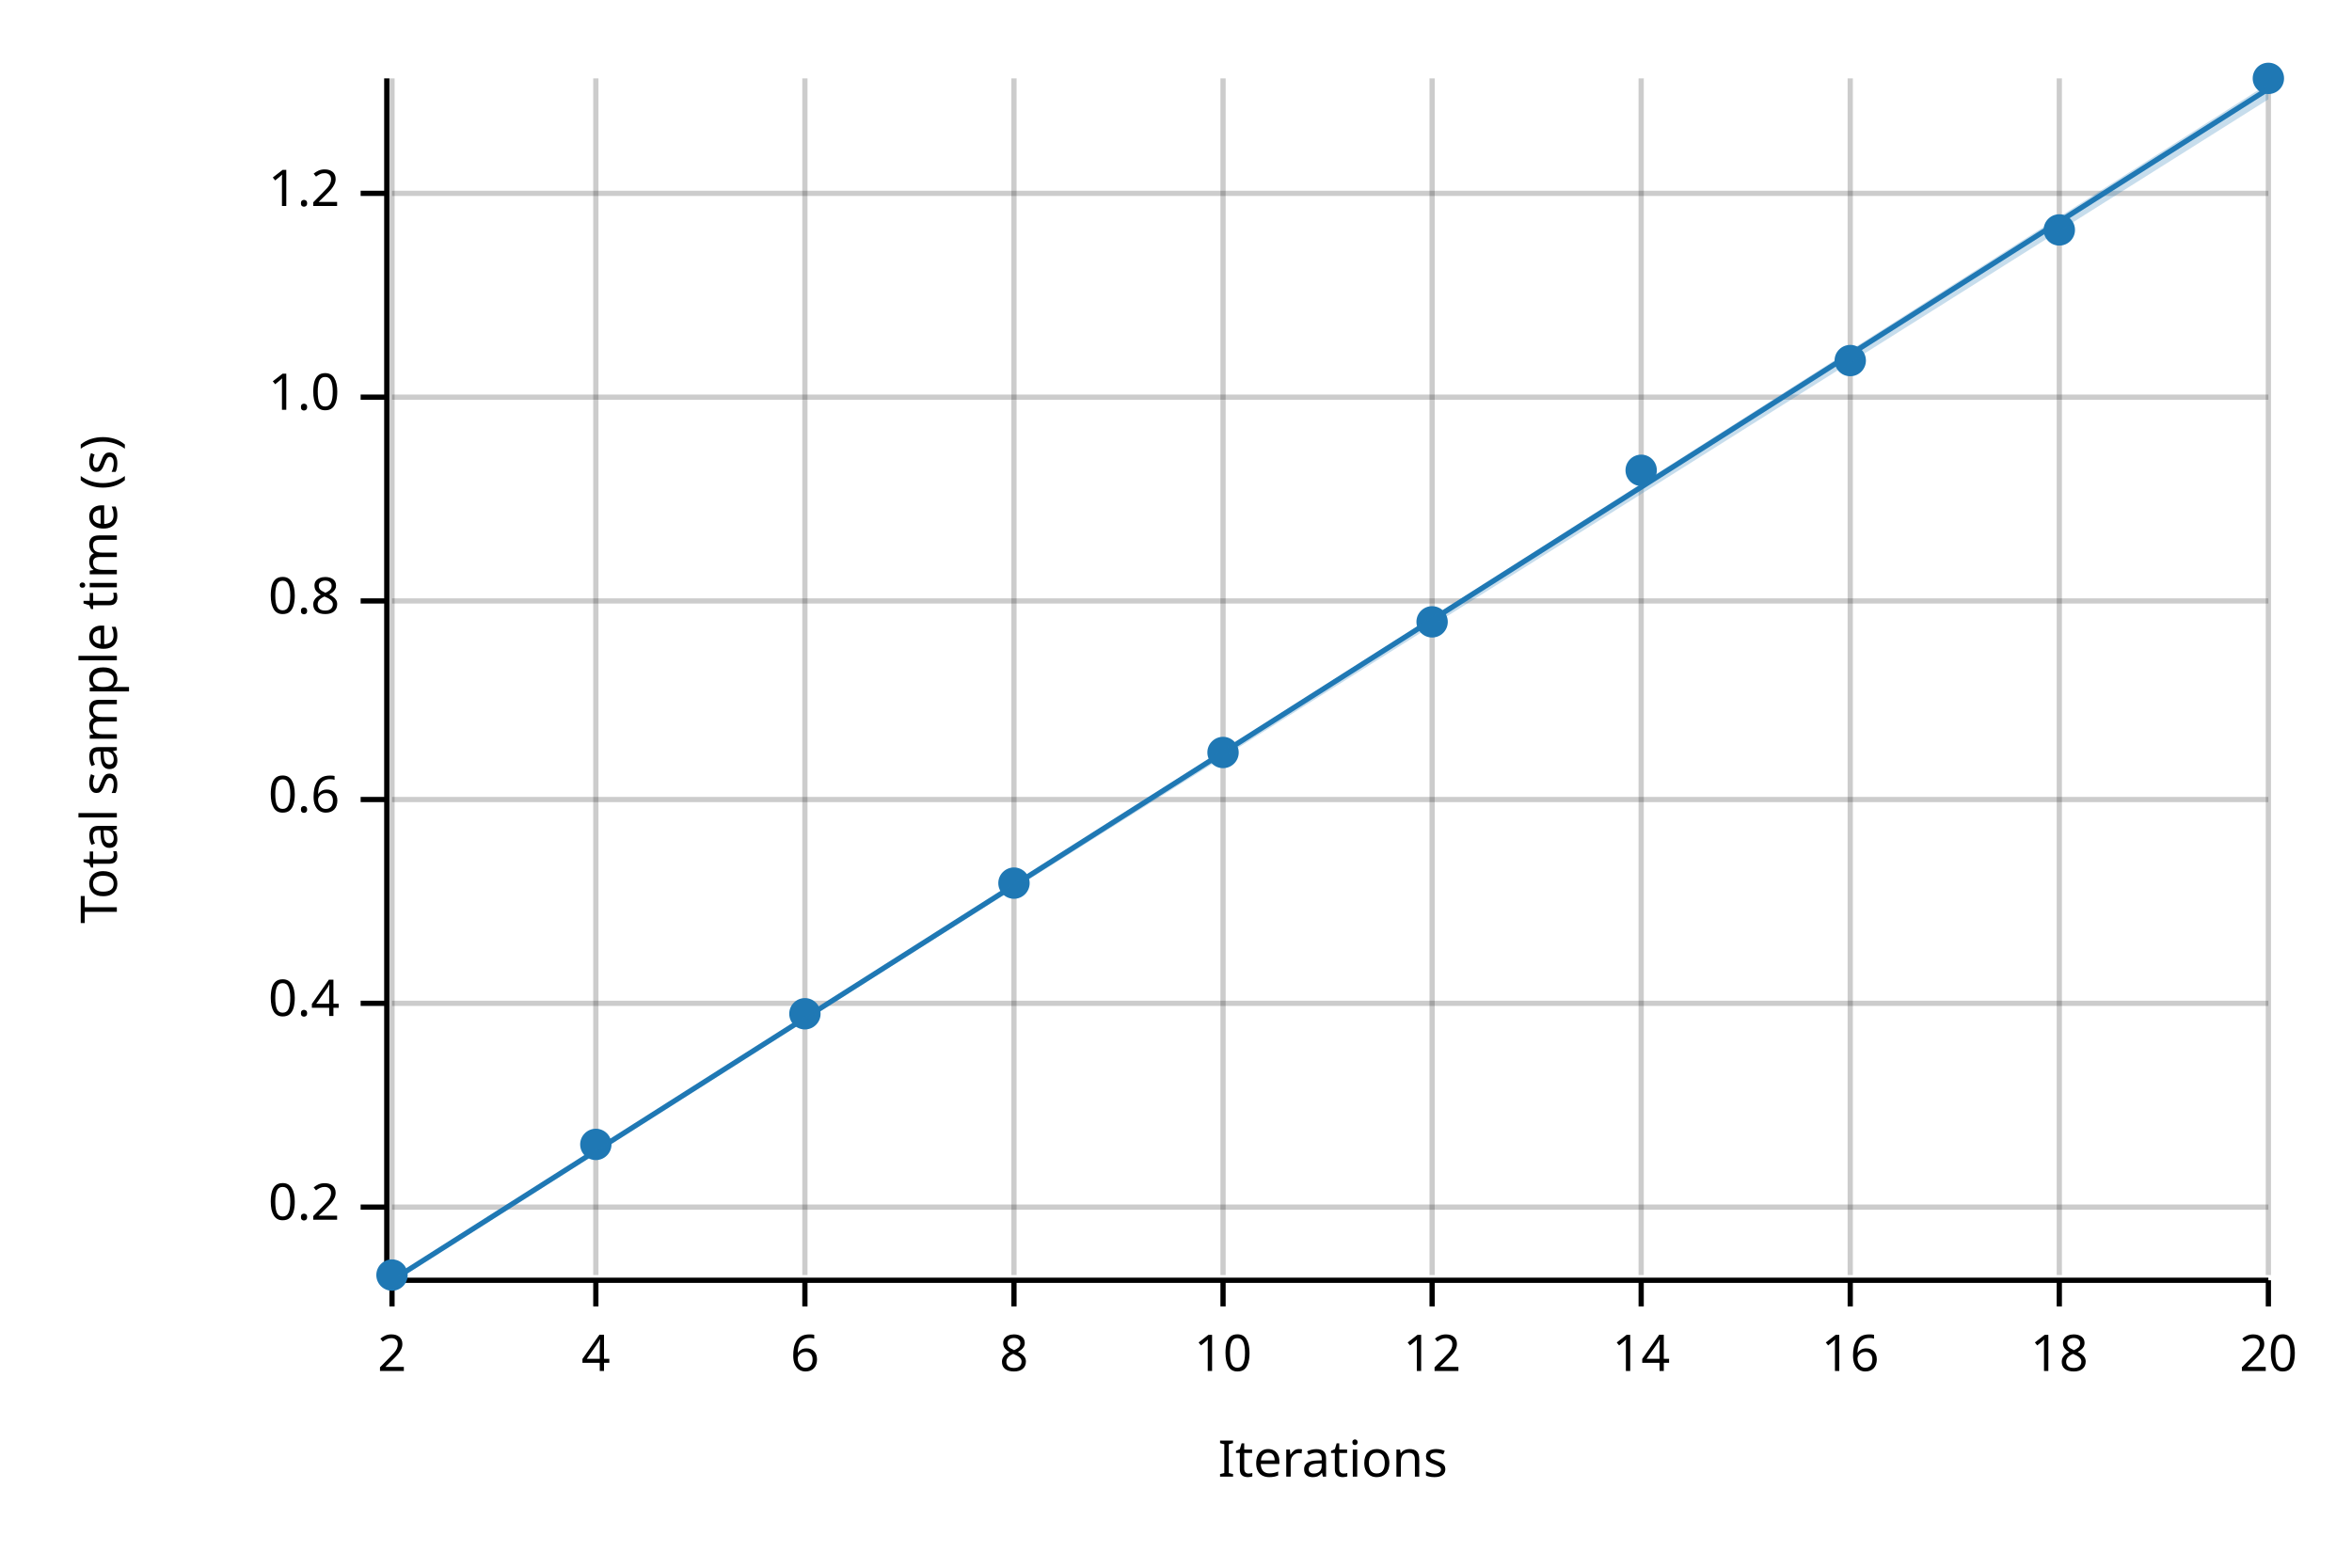
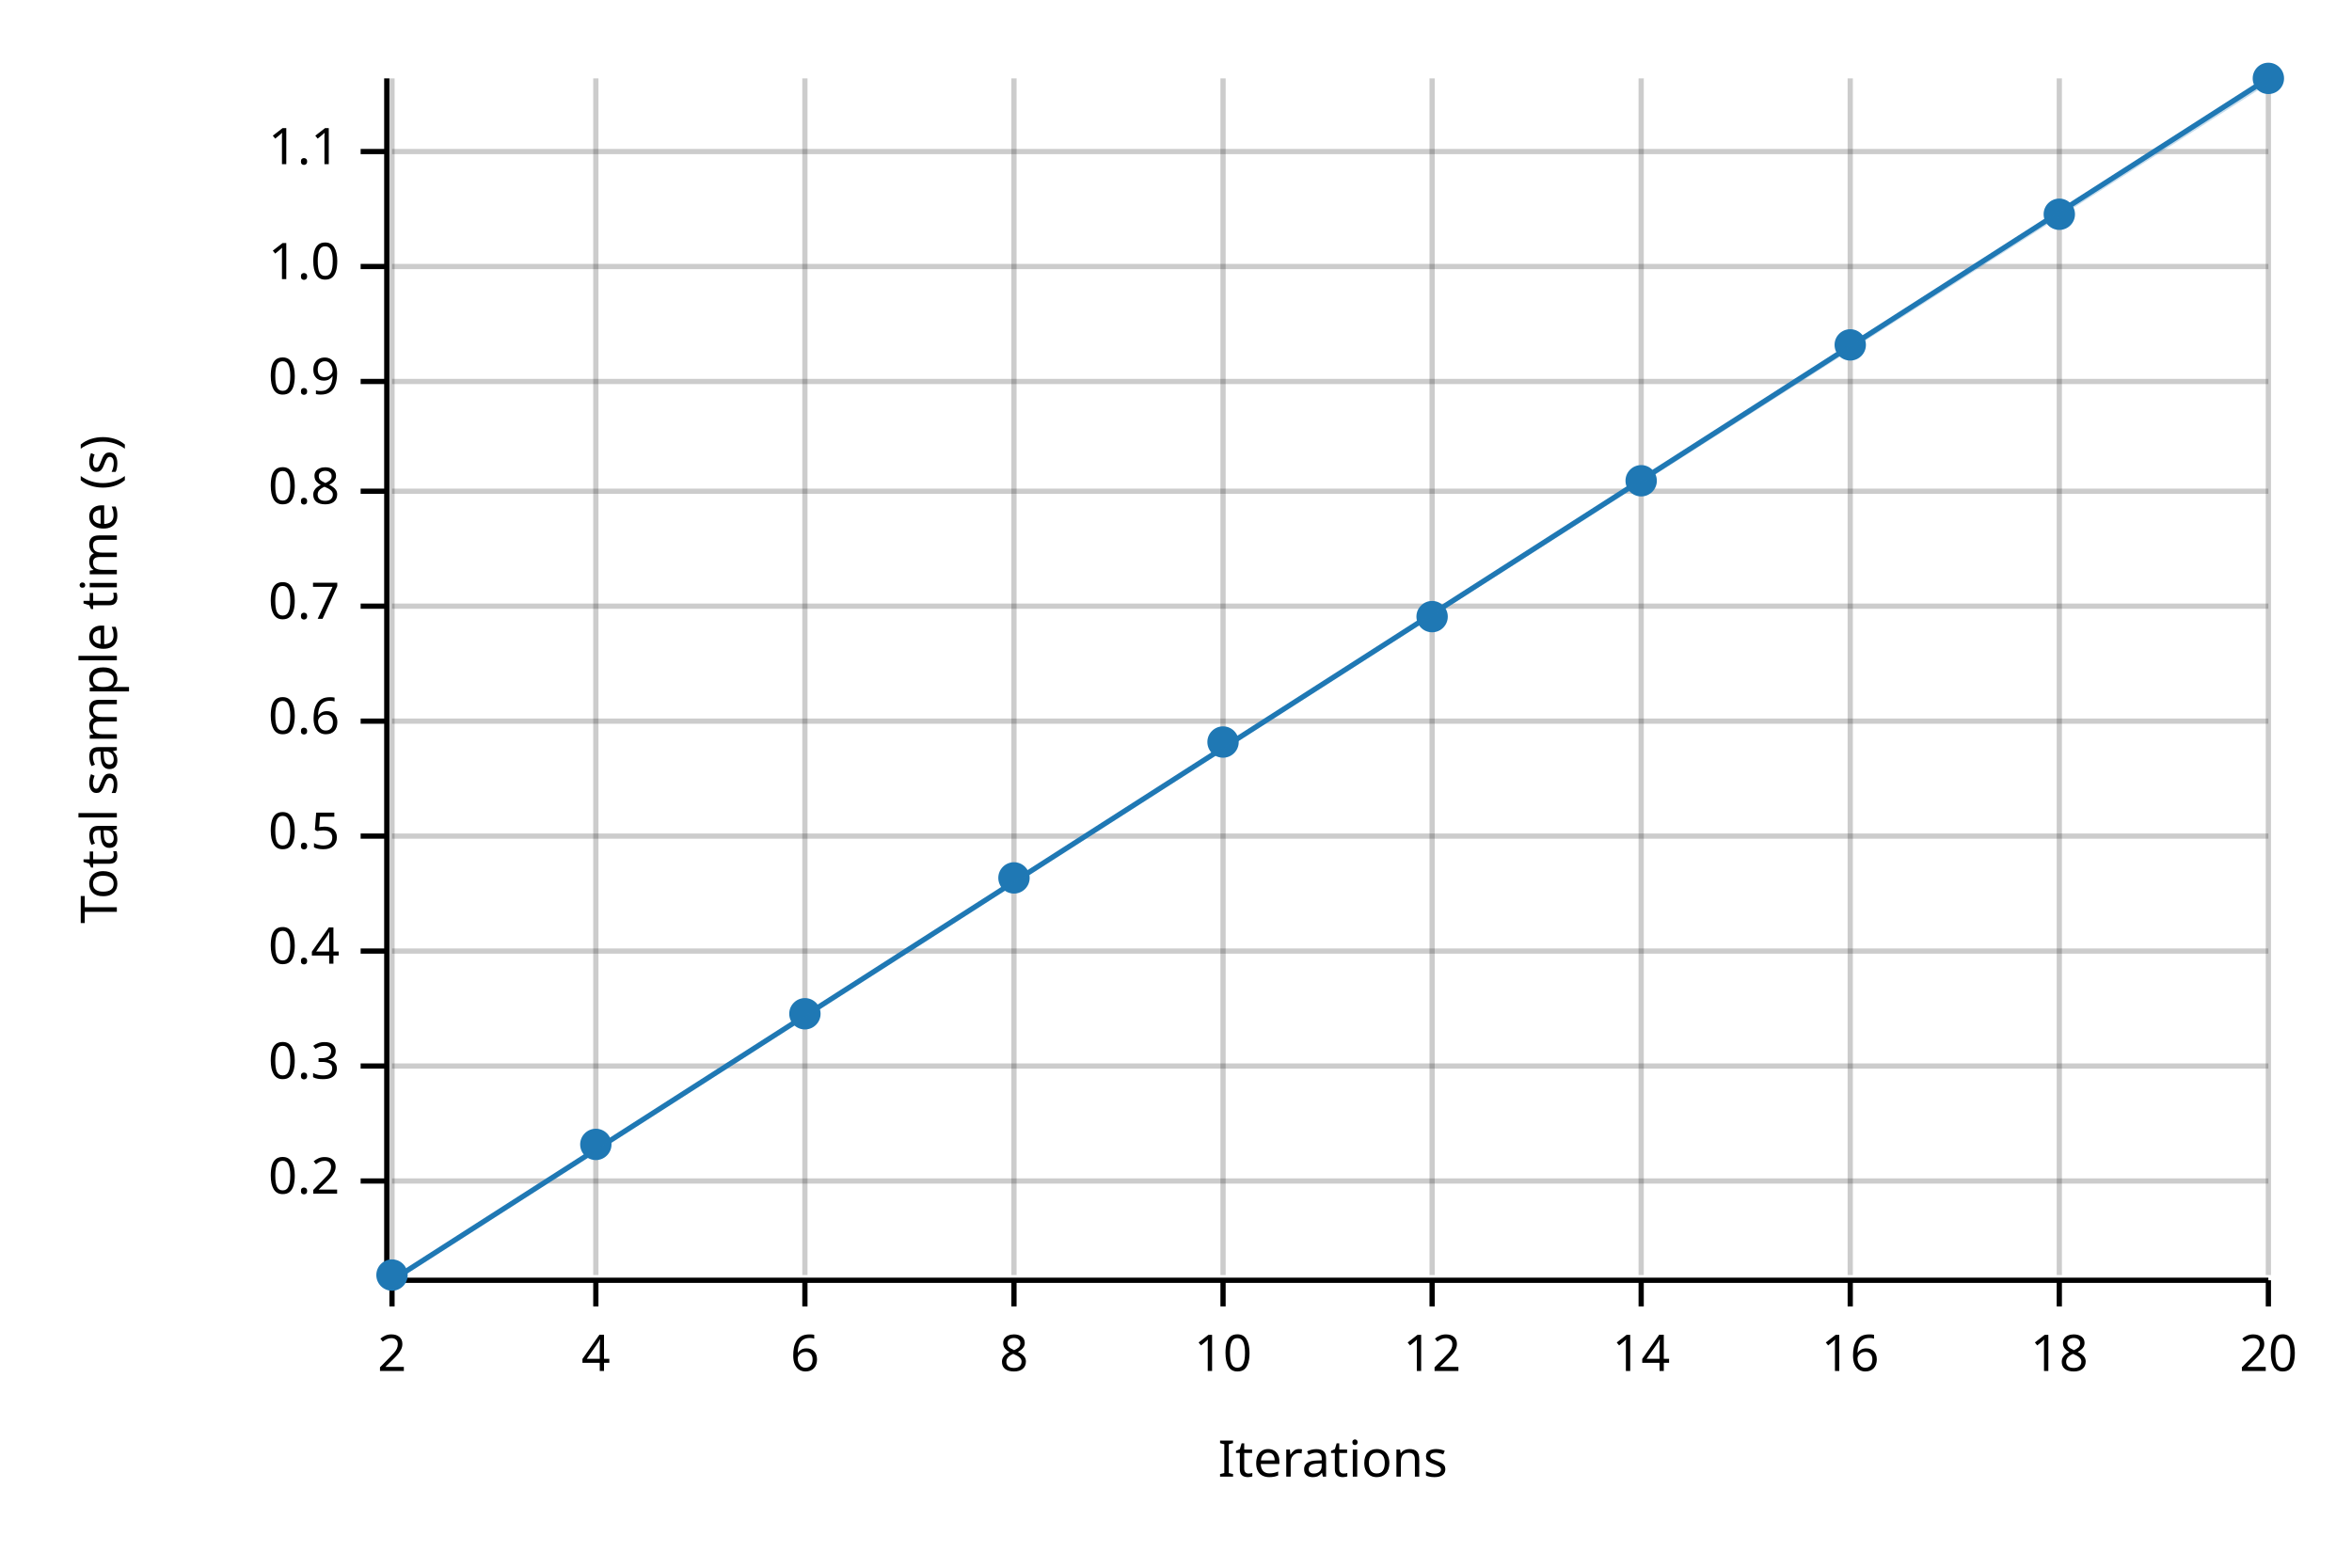
<svg xmlns="http://www.w3.org/2000/svg" width="450" height="300" viewBox="0 0 450 300">
  <text x="15" y="130" dy="0.76em" text-anchor="middle" font-family="sans-serif" font-size="9.677" opacity="1" fill="#000000" transform="rotate(270, 15, 130)">
Total sample time (s)
</text>
  <text x="255" y="285" dy="-0.5ex" text-anchor="middle" font-family="sans-serif" font-size="9.677" opacity="1" fill="#000000">
Iterations
</text>
  <line opacity="0.2" stroke="#000000" stroke-width="1" x1="75" y1="244" x2="75" y2="15" />
  <line opacity="0.2" stroke="#000000" stroke-width="1" x1="114" y1="244" x2="114" y2="15" />
  <line opacity="0.2" stroke="#000000" stroke-width="1" x1="154" y1="244" x2="154" y2="15" />
  <line opacity="0.2" stroke="#000000" stroke-width="1" x1="194" y1="244" x2="194" y2="15" />
  <line opacity="0.2" stroke="#000000" stroke-width="1" x1="234" y1="244" x2="234" y2="15" />
  <line opacity="0.2" stroke="#000000" stroke-width="1" x1="274" y1="244" x2="274" y2="15" />
  <line opacity="0.2" stroke="#000000" stroke-width="1" x1="314" y1="244" x2="314" y2="15" />
  <line opacity="0.2" stroke="#000000" stroke-width="1" x1="354" y1="244" x2="354" y2="15" />
  <line opacity="0.2" stroke="#000000" stroke-width="1" x1="394" y1="244" x2="394" y2="15" />
  <line opacity="0.2" stroke="#000000" stroke-width="1" x1="434" y1="244" x2="434" y2="15" />
-   <line opacity="0.2" stroke="#000000" stroke-width="1" x1="75" y1="231" x2="434" y2="231" />
-   <line opacity="0.2" stroke="#000000" stroke-width="1" x1="75" y1="192" x2="434" y2="192" />
-   <line opacity="0.2" stroke="#000000" stroke-width="1" x1="75" y1="153" x2="434" y2="153" />
-   <line opacity="0.2" stroke="#000000" stroke-width="1" x1="75" y1="115" x2="434" y2="115" />
-   <line opacity="0.2" stroke="#000000" stroke-width="1" x1="75" y1="76" x2="434" y2="76" />
-   <line opacity="0.2" stroke="#000000" stroke-width="1" x1="75" y1="37" x2="434" y2="37" />
+   <line opacity="0.2" stroke="#000000" stroke-width="1" x1="75" y1="226" x2="434" y2="226" />
+   <line opacity="0.2" stroke="#000000" stroke-width="1" x1="75" y1="204" x2="434" y2="204" />
+   <line opacity="0.2" stroke="#000000" stroke-width="1" x1="75" y1="182" x2="434" y2="182" />
+   <line opacity="0.2" stroke="#000000" stroke-width="1" x1="75" y1="160" x2="434" y2="160" />
+   <line opacity="0.2" stroke="#000000" stroke-width="1" x1="75" y1="138" x2="434" y2="138" />
+   <line opacity="0.2" stroke="#000000" stroke-width="1" x1="75" y1="116" x2="434" y2="116" />
+   <line opacity="0.2" stroke="#000000" stroke-width="1" x1="75" y1="94" x2="434" y2="94" />
+   <line opacity="0.2" stroke="#000000" stroke-width="1" x1="75" y1="73" x2="434" y2="73" />
+   <line opacity="0.2" stroke="#000000" stroke-width="1" x1="75" y1="51" x2="434" y2="51" />
+   <line opacity="0.2" stroke="#000000" stroke-width="1" x1="75" y1="29" x2="434" y2="29" />
  <polyline fill="none" opacity="1" stroke="#000000" stroke-width="1" points="74,15 74,244 " />
-   <text x="65" y="231" dy="0.5ex" text-anchor="end" font-family="sans-serif" font-size="9.677" opacity="1" fill="#000000">
+   <text x="65" y="226" dy="0.5ex" text-anchor="end" font-family="sans-serif" font-size="9.677" opacity="1" fill="#000000">
0.2
</text>
-   <polyline fill="none" opacity="1" stroke="#000000" stroke-width="1" points="69,231 74,231 " />
-   <text x="65" y="192" dy="0.5ex" text-anchor="end" font-family="sans-serif" font-size="9.677" opacity="1" fill="#000000">
+   <polyline fill="none" opacity="1" stroke="#000000" stroke-width="1" points="69,226 74,226 " />
+   <text x="65" y="204" dy="0.5ex" text-anchor="end" font-family="sans-serif" font-size="9.677" opacity="1" fill="#000000">
+ 0.3
+ </text>
+   <polyline fill="none" opacity="1" stroke="#000000" stroke-width="1" points="69,204 74,204 " />
+   <text x="65" y="182" dy="0.5ex" text-anchor="end" font-family="sans-serif" font-size="9.677" opacity="1" fill="#000000">
0.4
</text>
-   <polyline fill="none" opacity="1" stroke="#000000" stroke-width="1" points="69,192 74,192 " />
-   <text x="65" y="153" dy="0.5ex" text-anchor="end" font-family="sans-serif" font-size="9.677" opacity="1" fill="#000000">
+   <polyline fill="none" opacity="1" stroke="#000000" stroke-width="1" points="69,182 74,182 " />
+   <text x="65" y="160" dy="0.5ex" text-anchor="end" font-family="sans-serif" font-size="9.677" opacity="1" fill="#000000">
+ 0.5
+ </text>
+   <polyline fill="none" opacity="1" stroke="#000000" stroke-width="1" points="69,160 74,160 " />
+   <text x="65" y="138" dy="0.5ex" text-anchor="end" font-family="sans-serif" font-size="9.677" opacity="1" fill="#000000">
0.6
</text>
-   <polyline fill="none" opacity="1" stroke="#000000" stroke-width="1" points="69,153 74,153 " />
-   <text x="65" y="115" dy="0.5ex" text-anchor="end" font-family="sans-serif" font-size="9.677" opacity="1" fill="#000000">
+   <polyline fill="none" opacity="1" stroke="#000000" stroke-width="1" points="69,138 74,138 " />
+   <text x="65" y="116" dy="0.5ex" text-anchor="end" font-family="sans-serif" font-size="9.677" opacity="1" fill="#000000">
+ 0.7
+ </text>
+   <polyline fill="none" opacity="1" stroke="#000000" stroke-width="1" points="69,116 74,116 " />
+   <text x="65" y="94" dy="0.5ex" text-anchor="end" font-family="sans-serif" font-size="9.677" opacity="1" fill="#000000">
0.8
</text>
-   <polyline fill="none" opacity="1" stroke="#000000" stroke-width="1" points="69,115 74,115 " />
-   <text x="65" y="76" dy="0.5ex" text-anchor="end" font-family="sans-serif" font-size="9.677" opacity="1" fill="#000000">
+   <polyline fill="none" opacity="1" stroke="#000000" stroke-width="1" points="69,94 74,94 " />
+   <text x="65" y="73" dy="0.5ex" text-anchor="end" font-family="sans-serif" font-size="9.677" opacity="1" fill="#000000">
+ 0.9
+ </text>
+   <polyline fill="none" opacity="1" stroke="#000000" stroke-width="1" points="69,73 74,73 " />
+   <text x="65" y="51" dy="0.5ex" text-anchor="end" font-family="sans-serif" font-size="9.677" opacity="1" fill="#000000">
1.0
</text>
-   <polyline fill="none" opacity="1" stroke="#000000" stroke-width="1" points="69,76 74,76 " />
-   <text x="65" y="37" dy="0.5ex" text-anchor="end" font-family="sans-serif" font-size="9.677" opacity="1" fill="#000000">
- 1.2
+   <polyline fill="none" opacity="1" stroke="#000000" stroke-width="1" points="69,51 74,51 " />
+   <text x="65" y="29" dy="0.5ex" text-anchor="end" font-family="sans-serif" font-size="9.677" opacity="1" fill="#000000">
+ 1.1
</text>
-   <polyline fill="none" opacity="1" stroke="#000000" stroke-width="1" points="69,37 74,37 " />
+   <polyline fill="none" opacity="1" stroke="#000000" stroke-width="1" points="69,29 74,29 " />
  <polyline fill="none" opacity="1" stroke="#000000" stroke-width="1" points="75,245 434,245 " />
  <text x="75" y="255" dy="0.76em" text-anchor="middle" font-family="sans-serif" font-size="9.677" opacity="1" fill="#000000">
2
</text>
  <polyline fill="none" opacity="1" stroke="#000000" stroke-width="1" points="75,245 75,250 " />
  <text x="114" y="255" dy="0.76em" text-anchor="middle" font-family="sans-serif" font-size="9.677" opacity="1" fill="#000000">
4
</text>
  <polyline fill="none" opacity="1" stroke="#000000" stroke-width="1" points="114,245 114,250 " />
  <text x="154" y="255" dy="0.76em" text-anchor="middle" font-family="sans-serif" font-size="9.677" opacity="1" fill="#000000">
6
</text>
  <polyline fill="none" opacity="1" stroke="#000000" stroke-width="1" points="154,245 154,250 " />
  <text x="194" y="255" dy="0.76em" text-anchor="middle" font-family="sans-serif" font-size="9.677" opacity="1" fill="#000000">
8
</text>
  <polyline fill="none" opacity="1" stroke="#000000" stroke-width="1" points="194,245 194,250 " />
  <text x="234" y="255" dy="0.76em" text-anchor="middle" font-family="sans-serif" font-size="9.677" opacity="1" fill="#000000">
10
</text>
  <polyline fill="none" opacity="1" stroke="#000000" stroke-width="1" points="234,245 234,250 " />
  <text x="274" y="255" dy="0.76em" text-anchor="middle" font-family="sans-serif" font-size="9.677" opacity="1" fill="#000000">
12
</text>
  <polyline fill="none" opacity="1" stroke="#000000" stroke-width="1" points="274,245 274,250 " />
  <text x="314" y="255" dy="0.76em" text-anchor="middle" font-family="sans-serif" font-size="9.677" opacity="1" fill="#000000">
14
</text>
  <polyline fill="none" opacity="1" stroke="#000000" stroke-width="1" points="314,245 314,250 " />
  <text x="354" y="255" dy="0.76em" text-anchor="middle" font-family="sans-serif" font-size="9.677" opacity="1" fill="#000000">
16
</text>
  <polyline fill="none" opacity="1" stroke="#000000" stroke-width="1" points="354,245 354,250 " />
  <text x="394" y="255" dy="0.76em" text-anchor="middle" font-family="sans-serif" font-size="9.677" opacity="1" fill="#000000">
18
</text>
  <polyline fill="none" opacity="1" stroke="#000000" stroke-width="1" points="394,245 394,250 " />
  <text x="434" y="255" dy="0.76em" text-anchor="middle" font-family="sans-serif" font-size="9.677" opacity="1" fill="#000000">
20
</text>
  <polyline fill="none" opacity="1" stroke="#000000" stroke-width="1" points="434,245 434,250 " />
  <circle cx="75" cy="244" r="3" opacity="1" fill="#1F78B4" stroke="none" stroke-width="1" />
  <circle cx="114" cy="219" r="3" opacity="1" fill="#1F78B4" stroke="none" stroke-width="1" />
  <circle cx="154" cy="194" r="3" opacity="1" fill="#1F78B4" stroke="none" stroke-width="1" />
-   <circle cx="194" cy="169" r="3" opacity="1" fill="#1F78B4" stroke="none" stroke-width="1" />
-   <circle cx="234" cy="144" r="3" opacity="1" fill="#1F78B4" stroke="none" stroke-width="1" />
-   <circle cx="274" cy="119" r="3" opacity="1" fill="#1F78B4" stroke="none" stroke-width="1" />
-   <circle cx="314" cy="90" r="3" opacity="1" fill="#1F78B4" stroke="none" stroke-width="1" />
-   <circle cx="354" cy="69" r="3" opacity="1" fill="#1F78B4" stroke="none" stroke-width="1" />
-   <circle cx="394" cy="44" r="3" opacity="1" fill="#1F78B4" stroke="none" stroke-width="1" />
+   <circle cx="194" cy="168" r="3" opacity="1" fill="#1F78B4" stroke="none" stroke-width="1" />
+   <circle cx="234" cy="142" r="3" opacity="1" fill="#1F78B4" stroke="none" stroke-width="1" />
+   <circle cx="274" cy="118" r="3" opacity="1" fill="#1F78B4" stroke="none" stroke-width="1" />
+   <circle cx="314" cy="92" r="3" opacity="1" fill="#1F78B4" stroke="none" stroke-width="1" />
+   <circle cx="354" cy="66" r="3" opacity="1" fill="#1F78B4" stroke="none" stroke-width="1" />
+   <circle cx="394" cy="41" r="3" opacity="1" fill="#1F78B4" stroke="none" stroke-width="1" />
  <circle cx="434" cy="15" r="3" opacity="1" fill="#1F78B4" stroke="none" stroke-width="1" />
-   <polyline fill="none" opacity="1" stroke="#1F78B4" stroke-width="1" points="75,245 434,17 " />
-   <polygon opacity="0.25" fill="#1F78B4" points="75,245 434,19 434,16 " />
+   <polyline fill="none" opacity="1" stroke="#1F78B4" stroke-width="1" points="75,245 434,15 " />
+   <polygon opacity="0.25" fill="#1F78B4" points="75,245 434,16 434,15 " />
</svg>
